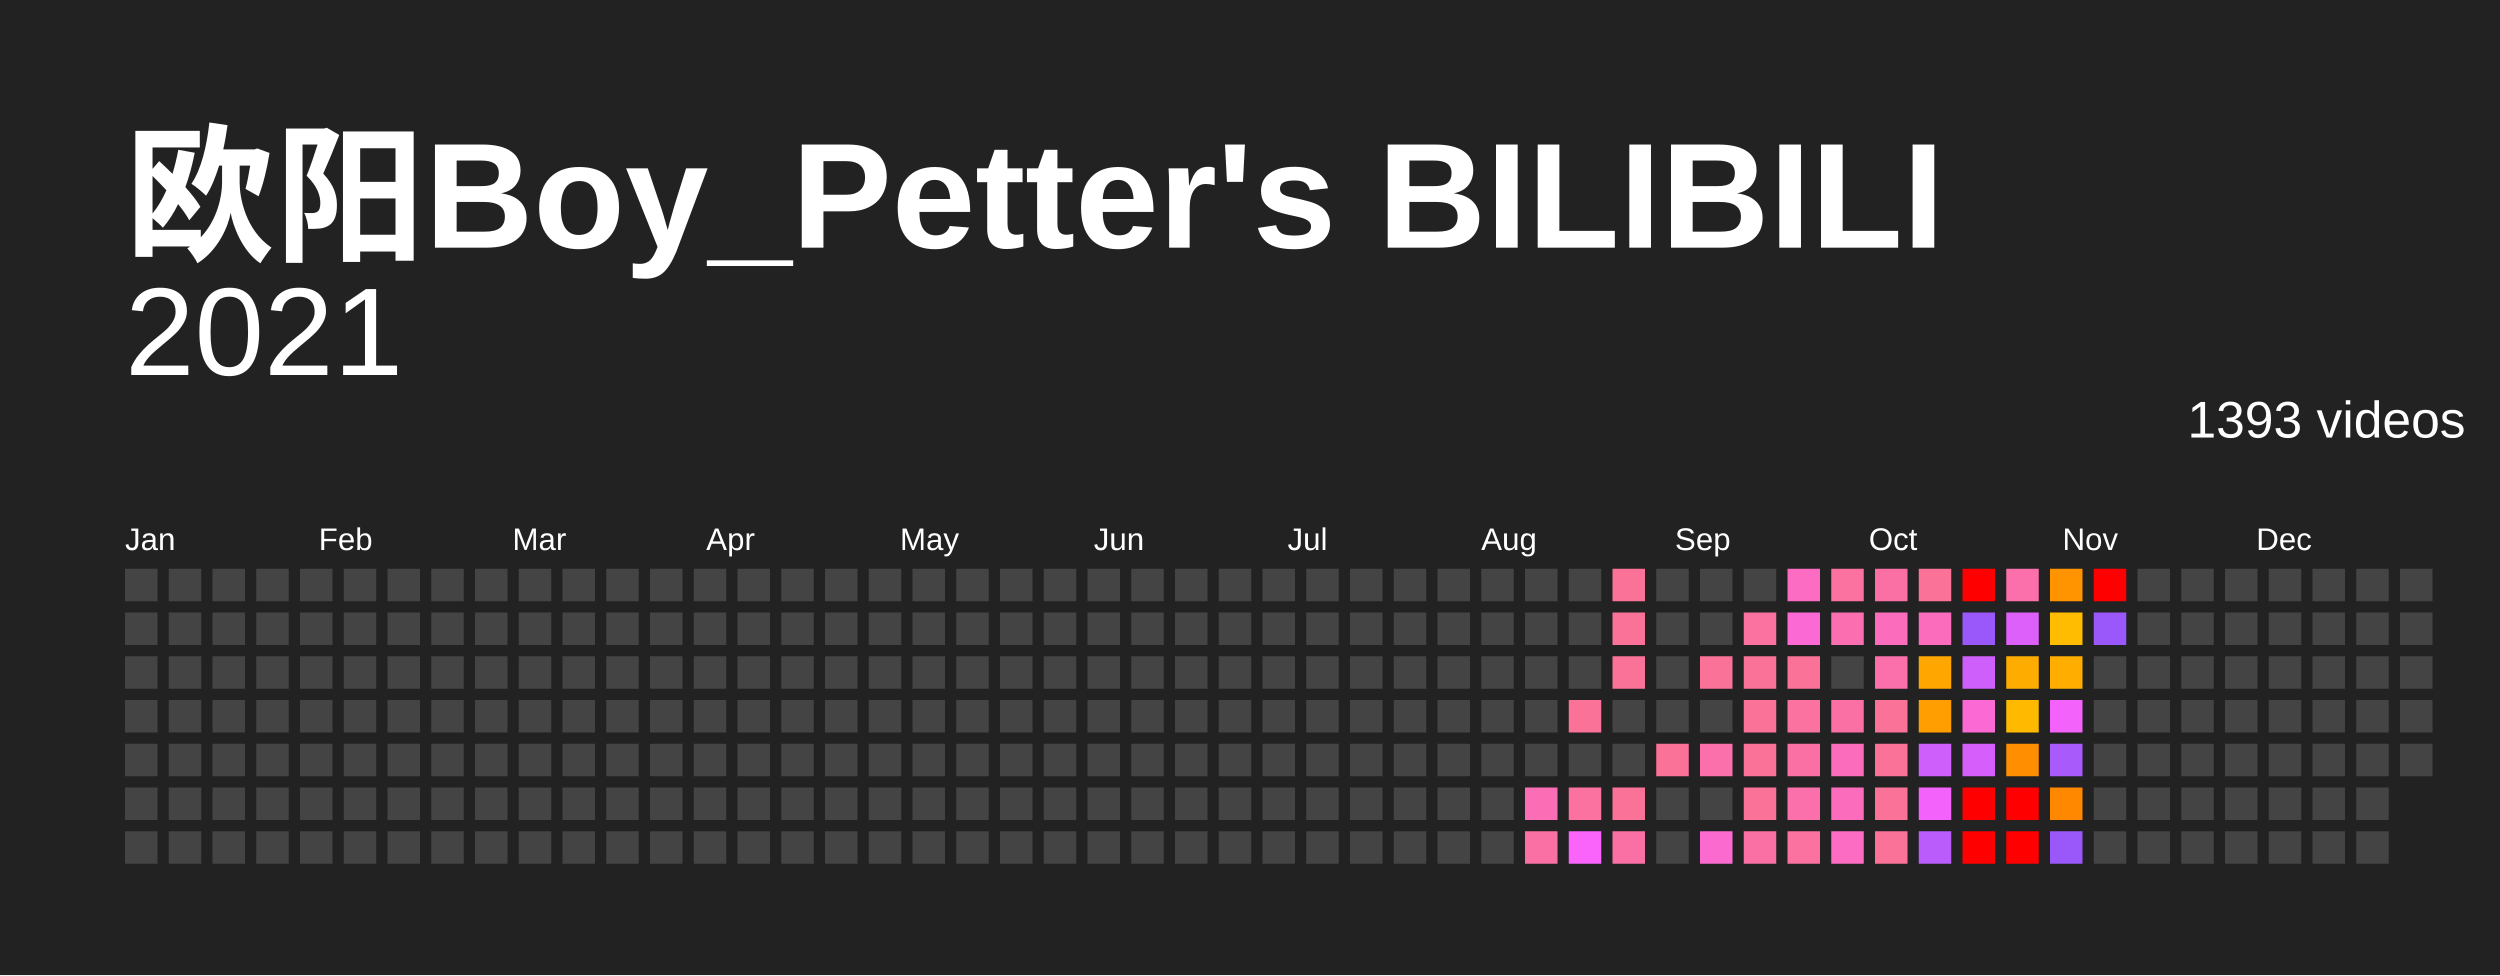
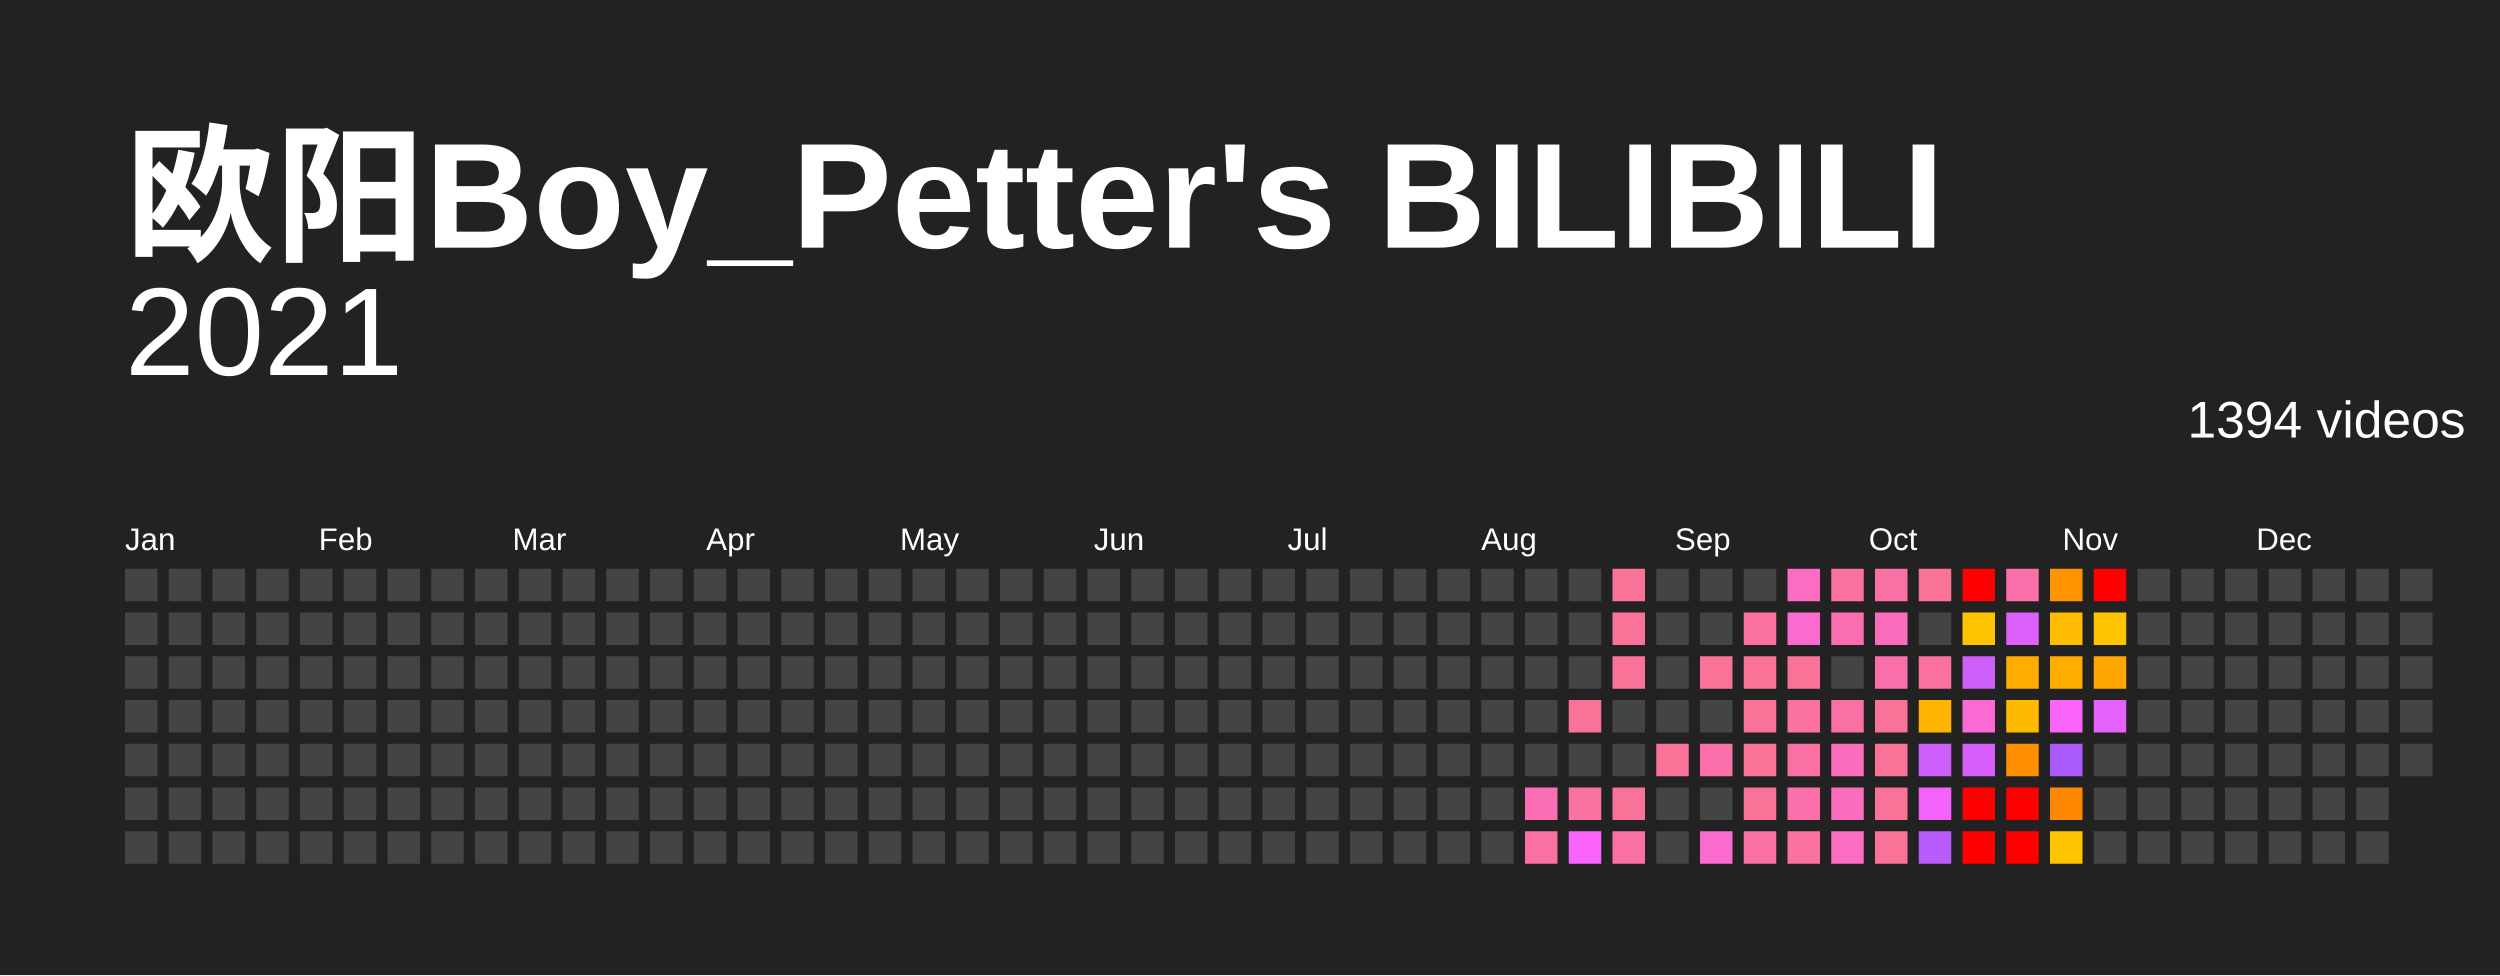
<svg xmlns="http://www.w3.org/2000/svg" baseProfile="full" height="78mm" version="1.1" viewBox="0,0,200,78" width="200mm">
  <defs />
  <rect fill="#222222" height="78" width="200" x="0" y="0" />
  <text fill="#FFFFFF" style="font-size:12px; font-family:Arial; font-weight:bold;" x="10" y="20">欧阳Boy_Petter's BILIBILI</text>
  <text alignment-baseline="hanging" fill="#FFFFFF" style="font-size:10.0px; font-family:Arial;" x="10" y="30">2021</text>
-   <text alignment-baseline="hanging" fill="#FFFFFF" style="font-size:4.125px; font-family:Arial;" x="175" y="35">1393 videos</text>
+   <text alignment-baseline="hanging" fill="#FFFFFF" style="font-size:4.125px; font-family:Arial;" x="175" y="35">1394 videos</text>
  <text fill="#FFFFFF" style="font-size:2.5px; font-family:Arial" x="10.0" y="44">Jan</text>
  <text fill="#FFFFFF" style="font-size:2.5px; font-family:Arial" x="25.5" y="44">Feb</text>
  <text fill="#FFFFFF" style="font-size:2.5px; font-family:Arial" x="41.0" y="44">Mar</text>
  <text fill="#FFFFFF" style="font-size:2.5px; font-family:Arial" x="56.5" y="44">Apr</text>
  <text fill="#FFFFFF" style="font-size:2.5px; font-family:Arial" x="72.0" y="44">May</text>
  <text fill="#FFFFFF" style="font-size:2.5px; font-family:Arial" x="87.5" y="44">Jun</text>
  <text fill="#FFFFFF" style="font-size:2.5px; font-family:Arial" x="103.0" y="44">Jul</text>
  <text fill="#FFFFFF" style="font-size:2.5px; font-family:Arial" x="118.5" y="44">Aug</text>
  <text fill="#FFFFFF" style="font-size:2.5px; font-family:Arial" x="134.0" y="44">Sep</text>
  <text fill="#FFFFFF" style="font-size:2.5px; font-family:Arial" x="149.5" y="44">Oct</text>
  <text fill="#FFFFFF" style="font-size:2.5px; font-family:Arial" x="165.0" y="44">Nov</text>
  <text fill="#FFFFFF" style="font-size:2.5px; font-family:Arial" x="180.5" y="44">Dec</text>
  <rect fill="#444444" height="2.6" width="2.6" x="10.0" y="45.5" />
  <rect fill="#444444" height="2.6" width="2.6" x="10.0" y="49.0" />
  <rect fill="#444444" height="2.6" width="2.6" x="10.0" y="52.5" />
  <rect fill="#444444" height="2.6" width="2.6" x="10.0" y="56.0" />
  <rect fill="#444444" height="2.6" width="2.6" x="10.0" y="59.5" />
  <rect fill="#444444" height="2.6" width="2.6" x="10.0" y="63.0" />
  <rect fill="#444444" height="2.6" width="2.6" x="10.0" y="66.5" />
  <rect fill="#444444" height="2.6" width="2.6" x="13.5" y="45.5" />
  <rect fill="#444444" height="2.6" width="2.6" x="13.5" y="49.0" />
  <rect fill="#444444" height="2.6" width="2.6" x="13.5" y="52.5" />
  <rect fill="#444444" height="2.6" width="2.6" x="13.5" y="56.0" />
  <rect fill="#444444" height="2.6" width="2.6" x="13.5" y="59.5" />
  <rect fill="#444444" height="2.6" width="2.6" x="13.5" y="63.0" />
  <rect fill="#444444" height="2.6" width="2.6" x="13.5" y="66.5" />
  <rect fill="#444444" height="2.6" width="2.6" x="17.0" y="45.5" />
  <rect fill="#444444" height="2.6" width="2.6" x="17.0" y="49.0" />
  <rect fill="#444444" height="2.6" width="2.6" x="17.0" y="52.5" />
  <rect fill="#444444" height="2.6" width="2.6" x="17.0" y="56.0" />
  <rect fill="#444444" height="2.6" width="2.6" x="17.0" y="59.5" />
  <rect fill="#444444" height="2.6" width="2.6" x="17.0" y="63.0" />
  <rect fill="#444444" height="2.6" width="2.6" x="17.0" y="66.5" />
  <rect fill="#444444" height="2.6" width="2.6" x="20.5" y="45.5" />
  <rect fill="#444444" height="2.6" width="2.6" x="20.5" y="49.0" />
  <rect fill="#444444" height="2.6" width="2.6" x="20.5" y="52.5" />
  <rect fill="#444444" height="2.6" width="2.6" x="20.5" y="56.0" />
  <rect fill="#444444" height="2.6" width="2.6" x="20.5" y="59.5" />
  <rect fill="#444444" height="2.6" width="2.6" x="20.5" y="63.0" />
  <rect fill="#444444" height="2.6" width="2.6" x="20.5" y="66.5" />
  <rect fill="#444444" height="2.6" width="2.6" x="24.0" y="45.5" />
  <rect fill="#444444" height="2.6" width="2.6" x="24.0" y="49.0" />
  <rect fill="#444444" height="2.6" width="2.6" x="24.0" y="52.5" />
  <rect fill="#444444" height="2.6" width="2.6" x="24.0" y="56.0" />
  <rect fill="#444444" height="2.6" width="2.6" x="24.0" y="59.5" />
  <rect fill="#444444" height="2.6" width="2.6" x="24.0" y="63.0" />
  <rect fill="#444444" height="2.6" width="2.6" x="24.0" y="66.5" />
  <rect fill="#444444" height="2.6" width="2.6" x="27.5" y="45.5" />
  <rect fill="#444444" height="2.6" width="2.6" x="27.5" y="49.0" />
  <rect fill="#444444" height="2.6" width="2.6" x="27.5" y="52.5" />
  <rect fill="#444444" height="2.6" width="2.6" x="27.5" y="56.0" />
  <rect fill="#444444" height="2.6" width="2.6" x="27.5" y="59.5" />
  <rect fill="#444444" height="2.6" width="2.6" x="27.5" y="63.0" />
  <rect fill="#444444" height="2.6" width="2.6" x="27.5" y="66.5" />
  <rect fill="#444444" height="2.6" width="2.6" x="31.0" y="45.5" />
  <rect fill="#444444" height="2.6" width="2.6" x="31.0" y="49.0" />
  <rect fill="#444444" height="2.6" width="2.6" x="31.0" y="52.5" />
  <rect fill="#444444" height="2.6" width="2.6" x="31.0" y="56.0" />
  <rect fill="#444444" height="2.6" width="2.6" x="31.0" y="59.5" />
  <rect fill="#444444" height="2.6" width="2.6" x="31.0" y="63.0" />
  <rect fill="#444444" height="2.6" width="2.6" x="31.0" y="66.5" />
  <rect fill="#444444" height="2.6" width="2.6" x="34.5" y="45.5" />
  <rect fill="#444444" height="2.6" width="2.6" x="34.5" y="49.0" />
  <rect fill="#444444" height="2.6" width="2.6" x="34.5" y="52.5" />
  <rect fill="#444444" height="2.6" width="2.6" x="34.5" y="56.0" />
  <rect fill="#444444" height="2.6" width="2.6" x="34.5" y="59.5" />
  <rect fill="#444444" height="2.6" width="2.6" x="34.5" y="63.0" />
  <rect fill="#444444" height="2.6" width="2.6" x="34.5" y="66.5" />
  <rect fill="#444444" height="2.6" width="2.6" x="38.0" y="45.5" />
  <rect fill="#444444" height="2.6" width="2.6" x="38.0" y="49.0" />
  <rect fill="#444444" height="2.6" width="2.6" x="38.0" y="52.5" />
  <rect fill="#444444" height="2.6" width="2.6" x="38.0" y="56.0" />
  <rect fill="#444444" height="2.6" width="2.6" x="38.0" y="59.5" />
  <rect fill="#444444" height="2.6" width="2.6" x="38.0" y="63.0" />
  <rect fill="#444444" height="2.6" width="2.6" x="38.0" y="66.5" />
  <rect fill="#444444" height="2.6" width="2.6" x="41.5" y="45.5" />
  <rect fill="#444444" height="2.6" width="2.6" x="41.5" y="49.0" />
  <rect fill="#444444" height="2.6" width="2.6" x="41.5" y="52.5" />
  <rect fill="#444444" height="2.6" width="2.6" x="41.5" y="56.0" />
  <rect fill="#444444" height="2.6" width="2.6" x="41.5" y="59.5" />
  <rect fill="#444444" height="2.6" width="2.6" x="41.5" y="63.0" />
  <rect fill="#444444" height="2.6" width="2.6" x="41.5" y="66.5" />
  <rect fill="#444444" height="2.6" width="2.6" x="45.0" y="45.5" />
  <rect fill="#444444" height="2.6" width="2.6" x="45.0" y="49.0" />
  <rect fill="#444444" height="2.6" width="2.6" x="45.0" y="52.5" />
  <rect fill="#444444" height="2.6" width="2.6" x="45.0" y="56.0" />
  <rect fill="#444444" height="2.6" width="2.6" x="45.0" y="59.5" />
  <rect fill="#444444" height="2.6" width="2.6" x="45.0" y="63.0" />
  <rect fill="#444444" height="2.6" width="2.6" x="45.0" y="66.5" />
  <rect fill="#444444" height="2.6" width="2.6" x="48.5" y="45.5" />
  <rect fill="#444444" height="2.6" width="2.6" x="48.5" y="49.0" />
  <rect fill="#444444" height="2.6" width="2.6" x="48.5" y="52.5" />
  <rect fill="#444444" height="2.6" width="2.6" x="48.5" y="56.0" />
  <rect fill="#444444" height="2.6" width="2.6" x="48.5" y="59.5" />
  <rect fill="#444444" height="2.6" width="2.6" x="48.5" y="63.0" />
  <rect fill="#444444" height="2.6" width="2.6" x="48.5" y="66.5" />
  <rect fill="#444444" height="2.6" width="2.6" x="52.0" y="45.5" />
  <rect fill="#444444" height="2.6" width="2.6" x="52.0" y="49.0" />
  <rect fill="#444444" height="2.6" width="2.6" x="52.0" y="52.5" />
  <rect fill="#444444" height="2.6" width="2.6" x="52.0" y="56.0" />
  <rect fill="#444444" height="2.6" width="2.6" x="52.0" y="59.5" />
  <rect fill="#444444" height="2.6" width="2.6" x="52.0" y="63.0" />
  <rect fill="#444444" height="2.6" width="2.6" x="52.0" y="66.5" />
  <rect fill="#444444" height="2.6" width="2.6" x="55.5" y="45.5" />
  <rect fill="#444444" height="2.6" width="2.6" x="55.5" y="49.0" />
  <rect fill="#444444" height="2.6" width="2.6" x="55.5" y="52.5" />
  <rect fill="#444444" height="2.6" width="2.6" x="55.5" y="56.0" />
  <rect fill="#444444" height="2.6" width="2.6" x="55.5" y="59.5" />
  <rect fill="#444444" height="2.6" width="2.6" x="55.5" y="63.0" />
  <rect fill="#444444" height="2.6" width="2.6" x="55.5" y="66.5" />
  <rect fill="#444444" height="2.6" width="2.6" x="59.0" y="45.5" />
  <rect fill="#444444" height="2.6" width="2.6" x="59.0" y="49.0" />
  <rect fill="#444444" height="2.6" width="2.6" x="59.0" y="52.5" />
  <rect fill="#444444" height="2.6" width="2.6" x="59.0" y="56.0" />
  <rect fill="#444444" height="2.6" width="2.6" x="59.0" y="59.5" />
  <rect fill="#444444" height="2.6" width="2.6" x="59.0" y="63.0" />
  <rect fill="#444444" height="2.6" width="2.6" x="59.0" y="66.5" />
  <rect fill="#444444" height="2.6" width="2.6" x="62.5" y="45.5" />
  <rect fill="#444444" height="2.6" width="2.6" x="62.5" y="49.0" />
  <rect fill="#444444" height="2.6" width="2.6" x="62.5" y="52.5" />
  <rect fill="#444444" height="2.6" width="2.6" x="62.5" y="56.0" />
  <rect fill="#444444" height="2.6" width="2.6" x="62.5" y="59.5" />
  <rect fill="#444444" height="2.6" width="2.6" x="62.5" y="63.0" />
  <rect fill="#444444" height="2.6" width="2.6" x="62.5" y="66.5" />
  <rect fill="#444444" height="2.6" width="2.6" x="66.0" y="45.5" />
  <rect fill="#444444" height="2.6" width="2.6" x="66.0" y="49.0" />
  <rect fill="#444444" height="2.6" width="2.6" x="66.0" y="52.5" />
  <rect fill="#444444" height="2.6" width="2.6" x="66.0" y="56.0" />
  <rect fill="#444444" height="2.6" width="2.6" x="66.0" y="59.5" />
  <rect fill="#444444" height="2.6" width="2.6" x="66.0" y="63.0" />
  <rect fill="#444444" height="2.6" width="2.6" x="66.0" y="66.5" />
  <rect fill="#444444" height="2.6" width="2.6" x="69.5" y="45.5" />
  <rect fill="#444444" height="2.6" width="2.6" x="69.5" y="49.0" />
  <rect fill="#444444" height="2.6" width="2.6" x="69.5" y="52.5" />
  <rect fill="#444444" height="2.6" width="2.6" x="69.5" y="56.0" />
  <rect fill="#444444" height="2.6" width="2.6" x="69.5" y="59.5" />
  <rect fill="#444444" height="2.6" width="2.6" x="69.5" y="63.0" />
  <rect fill="#444444" height="2.6" width="2.6" x="69.5" y="66.5" />
  <rect fill="#444444" height="2.6" width="2.6" x="73.0" y="45.5" />
  <rect fill="#444444" height="2.6" width="2.6" x="73.0" y="49.0" />
  <rect fill="#444444" height="2.6" width="2.6" x="73.0" y="52.5" />
  <rect fill="#444444" height="2.6" width="2.6" x="73.0" y="56.0" />
  <rect fill="#444444" height="2.6" width="2.6" x="73.0" y="59.5" />
  <rect fill="#444444" height="2.6" width="2.6" x="73.0" y="63.0" />
  <rect fill="#444444" height="2.6" width="2.6" x="73.0" y="66.5" />
  <rect fill="#444444" height="2.6" width="2.6" x="76.5" y="45.5" />
  <rect fill="#444444" height="2.6" width="2.6" x="76.5" y="49.0" />
  <rect fill="#444444" height="2.6" width="2.6" x="76.5" y="52.5" />
  <rect fill="#444444" height="2.6" width="2.6" x="76.5" y="56.0" />
  <rect fill="#444444" height="2.6" width="2.6" x="76.5" y="59.5" />
  <rect fill="#444444" height="2.6" width="2.6" x="76.5" y="63.0" />
  <rect fill="#444444" height="2.6" width="2.6" x="76.5" y="66.5" />
  <rect fill="#444444" height="2.6" width="2.6" x="80.0" y="45.5" />
  <rect fill="#444444" height="2.6" width="2.6" x="80.0" y="49.0" />
  <rect fill="#444444" height="2.6" width="2.6" x="80.0" y="52.5" />
  <rect fill="#444444" height="2.6" width="2.6" x="80.0" y="56.0" />
  <rect fill="#444444" height="2.6" width="2.6" x="80.0" y="59.5" />
  <rect fill="#444444" height="2.6" width="2.6" x="80.0" y="63.0" />
  <rect fill="#444444" height="2.6" width="2.6" x="80.0" y="66.5" />
  <rect fill="#444444" height="2.6" width="2.6" x="83.5" y="45.5" />
  <rect fill="#444444" height="2.6" width="2.6" x="83.5" y="49.0" />
  <rect fill="#444444" height="2.6" width="2.6" x="83.5" y="52.5" />
  <rect fill="#444444" height="2.6" width="2.6" x="83.5" y="56.0" />
  <rect fill="#444444" height="2.6" width="2.6" x="83.5" y="59.5" />
  <rect fill="#444444" height="2.6" width="2.6" x="83.5" y="63.0" />
  <rect fill="#444444" height="2.6" width="2.6" x="83.5" y="66.5" />
  <rect fill="#444444" height="2.6" width="2.6" x="87.0" y="45.5" />
  <rect fill="#444444" height="2.6" width="2.6" x="87.0" y="49.0" />
  <rect fill="#444444" height="2.6" width="2.6" x="87.0" y="52.5" />
  <rect fill="#444444" height="2.6" width="2.6" x="87.0" y="56.0" />
  <rect fill="#444444" height="2.6" width="2.6" x="87.0" y="59.5" />
  <rect fill="#444444" height="2.6" width="2.6" x="87.0" y="63.0" />
  <rect fill="#444444" height="2.6" width="2.6" x="87.0" y="66.5" />
  <rect fill="#444444" height="2.6" width="2.6" x="90.5" y="45.5" />
  <rect fill="#444444" height="2.6" width="2.6" x="90.5" y="49.0" />
  <rect fill="#444444" height="2.6" width="2.6" x="90.5" y="52.5" />
  <rect fill="#444444" height="2.6" width="2.6" x="90.5" y="56.0" />
  <rect fill="#444444" height="2.6" width="2.6" x="90.5" y="59.5" />
  <rect fill="#444444" height="2.6" width="2.6" x="90.5" y="63.0" />
  <rect fill="#444444" height="2.6" width="2.6" x="90.5" y="66.5" />
  <rect fill="#444444" height="2.6" width="2.6" x="94.0" y="45.5" />
  <rect fill="#444444" height="2.6" width="2.6" x="94.0" y="49.0" />
  <rect fill="#444444" height="2.6" width="2.6" x="94.0" y="52.5" />
  <rect fill="#444444" height="2.6" width="2.6" x="94.0" y="56.0" />
  <rect fill="#444444" height="2.6" width="2.6" x="94.0" y="59.5" />
  <rect fill="#444444" height="2.6" width="2.6" x="94.0" y="63.0" />
  <rect fill="#444444" height="2.6" width="2.6" x="94.0" y="66.5" />
  <rect fill="#444444" height="2.6" width="2.6" x="97.5" y="45.5" />
  <rect fill="#444444" height="2.6" width="2.6" x="97.5" y="49.0" />
  <rect fill="#444444" height="2.6" width="2.6" x="97.5" y="52.5" />
  <rect fill="#444444" height="2.6" width="2.6" x="97.5" y="56.0" />
  <rect fill="#444444" height="2.6" width="2.6" x="97.5" y="59.5" />
  <rect fill="#444444" height="2.6" width="2.6" x="97.5" y="63.0" />
  <rect fill="#444444" height="2.6" width="2.6" x="97.5" y="66.5" />
  <rect fill="#444444" height="2.6" width="2.6" x="101.0" y="45.5" />
  <rect fill="#444444" height="2.6" width="2.6" x="101.0" y="49.0" />
  <rect fill="#444444" height="2.6" width="2.6" x="101.0" y="52.5" />
  <rect fill="#444444" height="2.6" width="2.6" x="101.0" y="56.0" />
  <rect fill="#444444" height="2.6" width="2.6" x="101.0" y="59.5" />
  <rect fill="#444444" height="2.6" width="2.6" x="101.0" y="63.0" />
  <rect fill="#444444" height="2.6" width="2.6" x="101.0" y="66.5" />
  <rect fill="#444444" height="2.6" width="2.6" x="104.5" y="45.5" />
  <rect fill="#444444" height="2.6" width="2.6" x="104.5" y="49.0" />
  <rect fill="#444444" height="2.6" width="2.6" x="104.5" y="52.5" />
  <rect fill="#444444" height="2.6" width="2.6" x="104.5" y="56.0" />
  <rect fill="#444444" height="2.6" width="2.6" x="104.5" y="59.5" />
  <rect fill="#444444" height="2.6" width="2.6" x="104.5" y="63.0" />
  <rect fill="#444444" height="2.6" width="2.6" x="104.5" y="66.5" />
  <rect fill="#444444" height="2.6" width="2.6" x="108.0" y="45.5" />
  <rect fill="#444444" height="2.6" width="2.6" x="108.0" y="49.0" />
  <rect fill="#444444" height="2.6" width="2.6" x="108.0" y="52.5" />
  <rect fill="#444444" height="2.6" width="2.6" x="108.0" y="56.0" />
  <rect fill="#444444" height="2.6" width="2.6" x="108.0" y="59.5" />
  <rect fill="#444444" height="2.6" width="2.6" x="108.0" y="63.0" />
  <rect fill="#444444" height="2.6" width="2.6" x="108.0" y="66.5" />
  <rect fill="#444444" height="2.6" width="2.6" x="111.5" y="45.5" />
  <rect fill="#444444" height="2.6" width="2.6" x="111.5" y="49.0" />
  <rect fill="#444444" height="2.6" width="2.6" x="111.5" y="52.5" />
  <rect fill="#444444" height="2.6" width="2.6" x="111.5" y="56.0" />
  <rect fill="#444444" height="2.6" width="2.6" x="111.5" y="59.5" />
  <rect fill="#444444" height="2.6" width="2.6" x="111.5" y="63.0" />
  <rect fill="#444444" height="2.6" width="2.6" x="111.5" y="66.5" />
  <rect fill="#444444" height="2.6" width="2.6" x="115.0" y="45.5" />
  <rect fill="#444444" height="2.6" width="2.6" x="115.0" y="49.0" />
  <rect fill="#444444" height="2.6" width="2.6" x="115.0" y="52.5" />
  <rect fill="#444444" height="2.6" width="2.6" x="115.0" y="56.0" />
  <rect fill="#444444" height="2.6" width="2.6" x="115.0" y="59.5" />
  <rect fill="#444444" height="2.6" width="2.6" x="115.0" y="63.0" />
  <rect fill="#444444" height="2.6" width="2.6" x="115.0" y="66.5" />
  <rect fill="#444444" height="2.6" width="2.6" x="118.5" y="45.5" />
  <rect fill="#444444" height="2.6" width="2.6" x="118.5" y="49.0" />
  <rect fill="#444444" height="2.6" width="2.6" x="118.5" y="52.5" />
  <rect fill="#444444" height="2.6" width="2.6" x="118.5" y="56.0" />
  <rect fill="#444444" height="2.6" width="2.6" x="118.5" y="59.5" />
  <rect fill="#444444" height="2.6" width="2.6" x="118.5" y="63.0" />
  <rect fill="#444444" height="2.6" width="2.6" x="118.5" y="66.5" />
  <rect fill="#444444" height="2.6" width="2.6" x="122.0" y="45.5" />
  <rect fill="#444444" height="2.6" width="2.6" x="122.0" y="49.0" />
  <rect fill="#444444" height="2.6" width="2.6" x="122.0" y="52.5" />
  <rect fill="#444444" height="2.6" width="2.6" x="122.0" y="56.0" />
  <rect fill="#444444" height="2.6" width="2.6" x="122.0" y="59.5" />
  <rect fill="#fb6eb6" height="2.6" width="2.6" x="122.0" y="63.0" />
  <rect fill="#fb70a4" height="2.6" width="2.6" x="122.0" y="66.5" />
  <rect fill="#444444" height="2.6" width="2.6" x="125.5" y="45.5" />
  <rect fill="#444444" height="2.6" width="2.6" x="125.5" y="49.0" />
  <rect fill="#444444" height="2.6" width="2.6" x="125.5" y="52.5" />
  <rect fill="#fb7299" height="2.6" width="2.6" x="125.5" y="56.0" />
  <rect fill="#444444" height="2.6" width="2.6" x="125.5" y="59.5" />
  <rect fill="#fb719f" height="2.6" width="2.6" x="125.5" y="63.0" />
  <rect fill="#fa64fb" height="2.6" width="2.6" x="125.5" y="66.5" />
  <rect fill="#fb7299" height="2.6" width="2.6" x="129.0" y="45.5" />
  <rect fill="#fb7299" height="2.6" width="2.6" x="129.0" y="49.0" />
  <rect fill="#fb7299" height="2.6" width="2.6" x="129.0" y="52.5" />
  <rect fill="#444444" height="2.6" width="2.6" x="129.0" y="56.0" />
  <rect fill="#444444" height="2.6" width="2.6" x="129.0" y="59.5" />
  <rect fill="#fb7299" height="2.6" width="2.6" x="129.0" y="63.0" />
  <rect fill="#fb70a4" height="2.6" width="2.6" x="129.0" y="66.5" />
  <rect fill="#444444" height="2.6" width="2.6" x="132.5" y="45.5" />
  <rect fill="#444444" height="2.6" width="2.6" x="132.5" y="49.0" />
  <rect fill="#444444" height="2.6" width="2.6" x="132.5" y="52.5" />
  <rect fill="#444444" height="2.6" width="2.6" x="132.5" y="56.0" />
  <rect fill="#fb7299" height="2.6" width="2.6" x="132.5" y="59.5" />
  <rect fill="#444444" height="2.6" width="2.6" x="132.5" y="63.0" />
  <rect fill="#444444" height="2.6" width="2.6" x="132.5" y="66.5" />
  <rect fill="#444444" height="2.6" width="2.6" x="136.0" y="45.5" />
  <rect fill="#444444" height="2.6" width="2.6" x="136.0" y="49.0" />
  <rect fill="#fb7299" height="2.6" width="2.6" x="136.0" y="52.5" />
  <rect fill="#444444" height="2.6" width="2.6" x="136.0" y="56.0" />
  <rect fill="#fb6faa" height="2.6" width="2.6" x="136.0" y="59.5" />
  <rect fill="#444444" height="2.6" width="2.6" x="136.0" y="63.0" />
  <rect fill="#fb6acf" height="2.6" width="2.6" x="136.0" y="66.5" />
  <rect fill="#444444" height="2.6" width="2.6" x="139.5" y="45.5" />
  <rect fill="#fb719f" height="2.6" width="2.6" x="139.5" y="49.0" />
  <rect fill="#fb7299" height="2.6" width="2.6" x="139.5" y="52.5" />
  <rect fill="#fb7299" height="2.6" width="2.6" x="139.5" y="56.0" />
  <rect fill="#fb7299" height="2.6" width="2.6" x="139.5" y="59.5" />
  <rect fill="#fb7299" height="2.6" width="2.6" x="139.5" y="63.0" />
  <rect fill="#fb70a4" height="2.6" width="2.6" x="139.5" y="66.5" />
  <rect fill="#fb6cc2" height="2.6" width="2.6" x="143.0" y="45.5" />
-   <rect fill="#fb69d5" height="2.6" width="2.6" x="143.0" y="49.0" />
+   <rect fill="#fb6acf" height="2.6" width="2.6" x="143.0" y="49.0" />
  <rect fill="#fb7299" height="2.6" width="2.6" x="143.0" y="52.5" />
  <rect fill="#fb719f" height="2.6" width="2.6" x="143.0" y="56.0" />
  <rect fill="#fb70a4" height="2.6" width="2.6" x="143.0" y="59.5" />
  <rect fill="#fb6faa" height="2.6" width="2.6" x="143.0" y="63.0" />
  <rect fill="#fb719f" height="2.6" width="2.6" x="143.0" y="66.5" />
  <rect fill="#fb719f" height="2.6" width="2.6" x="146.5" y="45.5" />
  <rect fill="#fb6eb0" height="2.6" width="2.6" x="146.5" y="49.0" />
  <rect fill="#444444" height="2.6" width="2.6" x="146.5" y="52.5" />
  <rect fill="#fb70a4" height="2.6" width="2.6" x="146.5" y="56.0" />
  <rect fill="#fb6dbc" height="2.6" width="2.6" x="146.5" y="59.5" />
  <rect fill="#fb6dbc" height="2.6" width="2.6" x="146.5" y="63.0" />
  <rect fill="#fb6cc2" height="2.6" width="2.6" x="146.5" y="66.5" />
  <rect fill="#fb70a4" height="2.6" width="2.6" x="150.0" y="45.5" />
  <rect fill="#fb6dbc" height="2.6" width="2.6" x="150.0" y="49.0" />
  <rect fill="#fb6faa" height="2.6" width="2.6" x="150.0" y="52.5" />
  <rect fill="#fb7299" height="2.6" width="2.6" x="150.0" y="56.0" />
  <rect fill="#fb7299" height="2.6" width="2.6" x="150.0" y="59.5" />
  <rect fill="#fb7299" height="2.6" width="2.6" x="150.0" y="63.0" />
  <rect fill="#fb7299" height="2.6" width="2.6" x="150.0" y="66.5" />
  <rect fill="#fb7299" height="2.6" width="2.6" x="153.5" y="45.5" />
-   <rect fill="#fb6dbc" height="2.6" width="2.6" x="153.5" y="49.0" />
-   <rect fill="#ffa600" height="2.6" width="2.6" x="153.5" y="52.5" />
-   <rect fill="#ff9e00" height="2.6" width="2.6" x="153.5" y="56.0" />
+   <rect fill="#444444" height="2.6" width="2.6" x="153.5" y="49.0" />
+   <rect fill="#fb719f" height="2.6" width="2.6" x="153.5" y="52.5" />
+   <rect fill="#ffb400" height="2.6" width="2.6" x="153.5" y="56.0" />
  <rect fill="#cf5ffb" height="2.6" width="2.6" x="153.5" y="59.5" />
  <rect fill="#f363fb" height="2.6" width="2.6" x="153.5" y="63.0" />
  <rect fill="#b95cfb" height="2.6" width="2.6" x="153.5" y="66.5" />
  <rect fill="red" height="2.6" width="2.6" x="157.0" y="45.5" />
-   <rect fill="#9a58fb" height="2.6" width="2.6" x="157.0" y="49.0" />
+   <rect fill="#ffc400" height="2.6" width="2.6" x="157.0" y="49.0" />
  <rect fill="#cf5ffb" height="2.6" width="2.6" x="157.0" y="52.5" />
  <rect fill="#fb69d5" height="2.6" width="2.6" x="157.0" y="56.0" />
  <rect fill="#d65ffb" height="2.6" width="2.6" x="157.0" y="59.5" />
  <rect fill="red" height="2.6" width="2.6" x="157.0" y="63.0" />
  <rect fill="red" height="2.6" width="2.6" x="157.0" y="66.5" />
  <rect fill="#fb6faa" height="2.6" width="2.6" x="160.5" y="45.5" />
  <rect fill="#de60fb" height="2.6" width="2.6" x="160.5" y="49.0" />
  <rect fill="#ffac00" height="2.6" width="2.6" x="160.5" y="52.5" />
  <rect fill="#ffba00" height="2.6" width="2.6" x="160.5" y="56.0" />
  <rect fill="#ff8e00" height="2.6" width="2.6" x="160.5" y="59.5" />
  <rect fill="red" height="2.6" width="2.6" x="160.5" y="63.0" />
  <rect fill="red" height="2.6" width="2.6" x="160.5" y="66.5" />
  <rect fill="#ff9400" height="2.6" width="2.6" x="164.0" y="45.5" />
  <rect fill="#ffbc00" height="2.6" width="2.6" x="164.0" y="49.0" />
  <rect fill="#ffae00" height="2.6" width="2.6" x="164.0" y="52.5" />
-   <rect fill="#f363fb" height="2.6" width="2.6" x="164.0" y="56.0" />
+   <rect fill="#fa64fb" height="2.6" width="2.6" x="164.0" y="56.0" />
  <rect fill="#a95afb" height="2.6" width="2.6" x="164.0" y="59.5" />
  <rect fill="#ff8800" height="2.6" width="2.6" x="164.0" y="63.0" />
-   <rect fill="#9a58fb" height="2.6" width="2.6" x="164.0" y="66.5" />
+   <rect fill="#ffc400" height="2.6" width="2.6" x="164.0" y="66.5" />
  <rect fill="red" height="2.6" width="2.6" x="167.5" y="45.5" />
-   <rect fill="#9a58fb" height="2.6" width="2.6" x="167.5" y="49.0" />
-   <rect fill="#444444" height="2.6" width="2.6" x="167.5" y="52.5" />
-   <rect fill="#444444" height="2.6" width="2.6" x="167.5" y="56.0" />
+   <rect fill="#ffc400" height="2.6" width="2.6" x="167.5" y="49.0" />
+   <rect fill="#ffa600" height="2.6" width="2.6" x="167.5" y="52.5" />
+   <rect fill="#e561fb" height="2.6" width="2.6" x="167.5" y="56.0" />
  <rect fill="#444444" height="2.6" width="2.6" x="167.5" y="59.5" />
  <rect fill="#444444" height="2.6" width="2.6" x="167.5" y="63.0" />
  <rect fill="#444444" height="2.6" width="2.6" x="167.5" y="66.5" />
  <rect fill="#444444" height="2.6" width="2.6" x="171.0" y="45.5" />
  <rect fill="#444444" height="2.6" width="2.6" x="171.0" y="49.0" />
  <rect fill="#444444" height="2.6" width="2.6" x="171.0" y="52.5" />
  <rect fill="#444444" height="2.6" width="2.6" x="171.0" y="56.0" />
  <rect fill="#444444" height="2.6" width="2.6" x="171.0" y="59.5" />
  <rect fill="#444444" height="2.6" width="2.6" x="171.0" y="63.0" />
  <rect fill="#444444" height="2.6" width="2.6" x="171.0" y="66.5" />
  <rect fill="#444444" height="2.6" width="2.6" x="174.5" y="45.5" />
  <rect fill="#444444" height="2.6" width="2.6" x="174.5" y="49.0" />
  <rect fill="#444444" height="2.6" width="2.6" x="174.5" y="52.5" />
  <rect fill="#444444" height="2.6" width="2.6" x="174.5" y="56.0" />
  <rect fill="#444444" height="2.6" width="2.6" x="174.5" y="59.5" />
  <rect fill="#444444" height="2.6" width="2.6" x="174.5" y="63.0" />
  <rect fill="#444444" height="2.6" width="2.6" x="174.5" y="66.5" />
  <rect fill="#444444" height="2.6" width="2.6" x="178.0" y="45.5" />
  <rect fill="#444444" height="2.6" width="2.6" x="178.0" y="49.0" />
  <rect fill="#444444" height="2.6" width="2.6" x="178.0" y="52.5" />
  <rect fill="#444444" height="2.6" width="2.6" x="178.0" y="56.0" />
  <rect fill="#444444" height="2.6" width="2.6" x="178.0" y="59.5" />
  <rect fill="#444444" height="2.6" width="2.6" x="178.0" y="63.0" />
  <rect fill="#444444" height="2.6" width="2.6" x="178.0" y="66.5" />
  <rect fill="#444444" height="2.6" width="2.6" x="181.5" y="45.5" />
  <rect fill="#444444" height="2.6" width="2.6" x="181.5" y="49.0" />
  <rect fill="#444444" height="2.6" width="2.6" x="181.5" y="52.5" />
  <rect fill="#444444" height="2.6" width="2.6" x="181.5" y="56.0" />
  <rect fill="#444444" height="2.6" width="2.6" x="181.5" y="59.5" />
  <rect fill="#444444" height="2.6" width="2.6" x="181.5" y="63.0" />
  <rect fill="#444444" height="2.6" width="2.6" x="181.5" y="66.5" />
  <rect fill="#444444" height="2.6" width="2.6" x="185.0" y="45.5" />
  <rect fill="#444444" height="2.6" width="2.6" x="185.0" y="49.0" />
  <rect fill="#444444" height="2.6" width="2.6" x="185.0" y="52.5" />
  <rect fill="#444444" height="2.6" width="2.6" x="185.0" y="56.0" />
  <rect fill="#444444" height="2.6" width="2.6" x="185.0" y="59.5" />
  <rect fill="#444444" height="2.6" width="2.6" x="185.0" y="63.0" />
  <rect fill="#444444" height="2.6" width="2.6" x="185.0" y="66.5" />
  <rect fill="#444444" height="2.6" width="2.6" x="188.5" y="45.5" />
  <rect fill="#444444" height="2.6" width="2.6" x="188.5" y="49.0" />
  <rect fill="#444444" height="2.6" width="2.6" x="188.5" y="52.5" />
  <rect fill="#444444" height="2.6" width="2.6" x="188.5" y="56.0" />
  <rect fill="#444444" height="2.6" width="2.6" x="188.5" y="59.5" />
  <rect fill="#444444" height="2.6" width="2.6" x="188.5" y="63.0" />
  <rect fill="#444444" height="2.6" width="2.6" x="188.5" y="66.5" />
  <rect fill="#444444" height="2.6" width="2.6" x="192.0" y="45.5" />
  <rect fill="#444444" height="2.6" width="2.6" x="192.0" y="49.0" />
  <rect fill="#444444" height="2.6" width="2.6" x="192.0" y="52.5" />
  <rect fill="#444444" height="2.6" width="2.6" x="192.0" y="56.0" />
  <rect fill="#444444" height="2.6" width="2.6" x="192.0" y="59.5" />
</svg>
